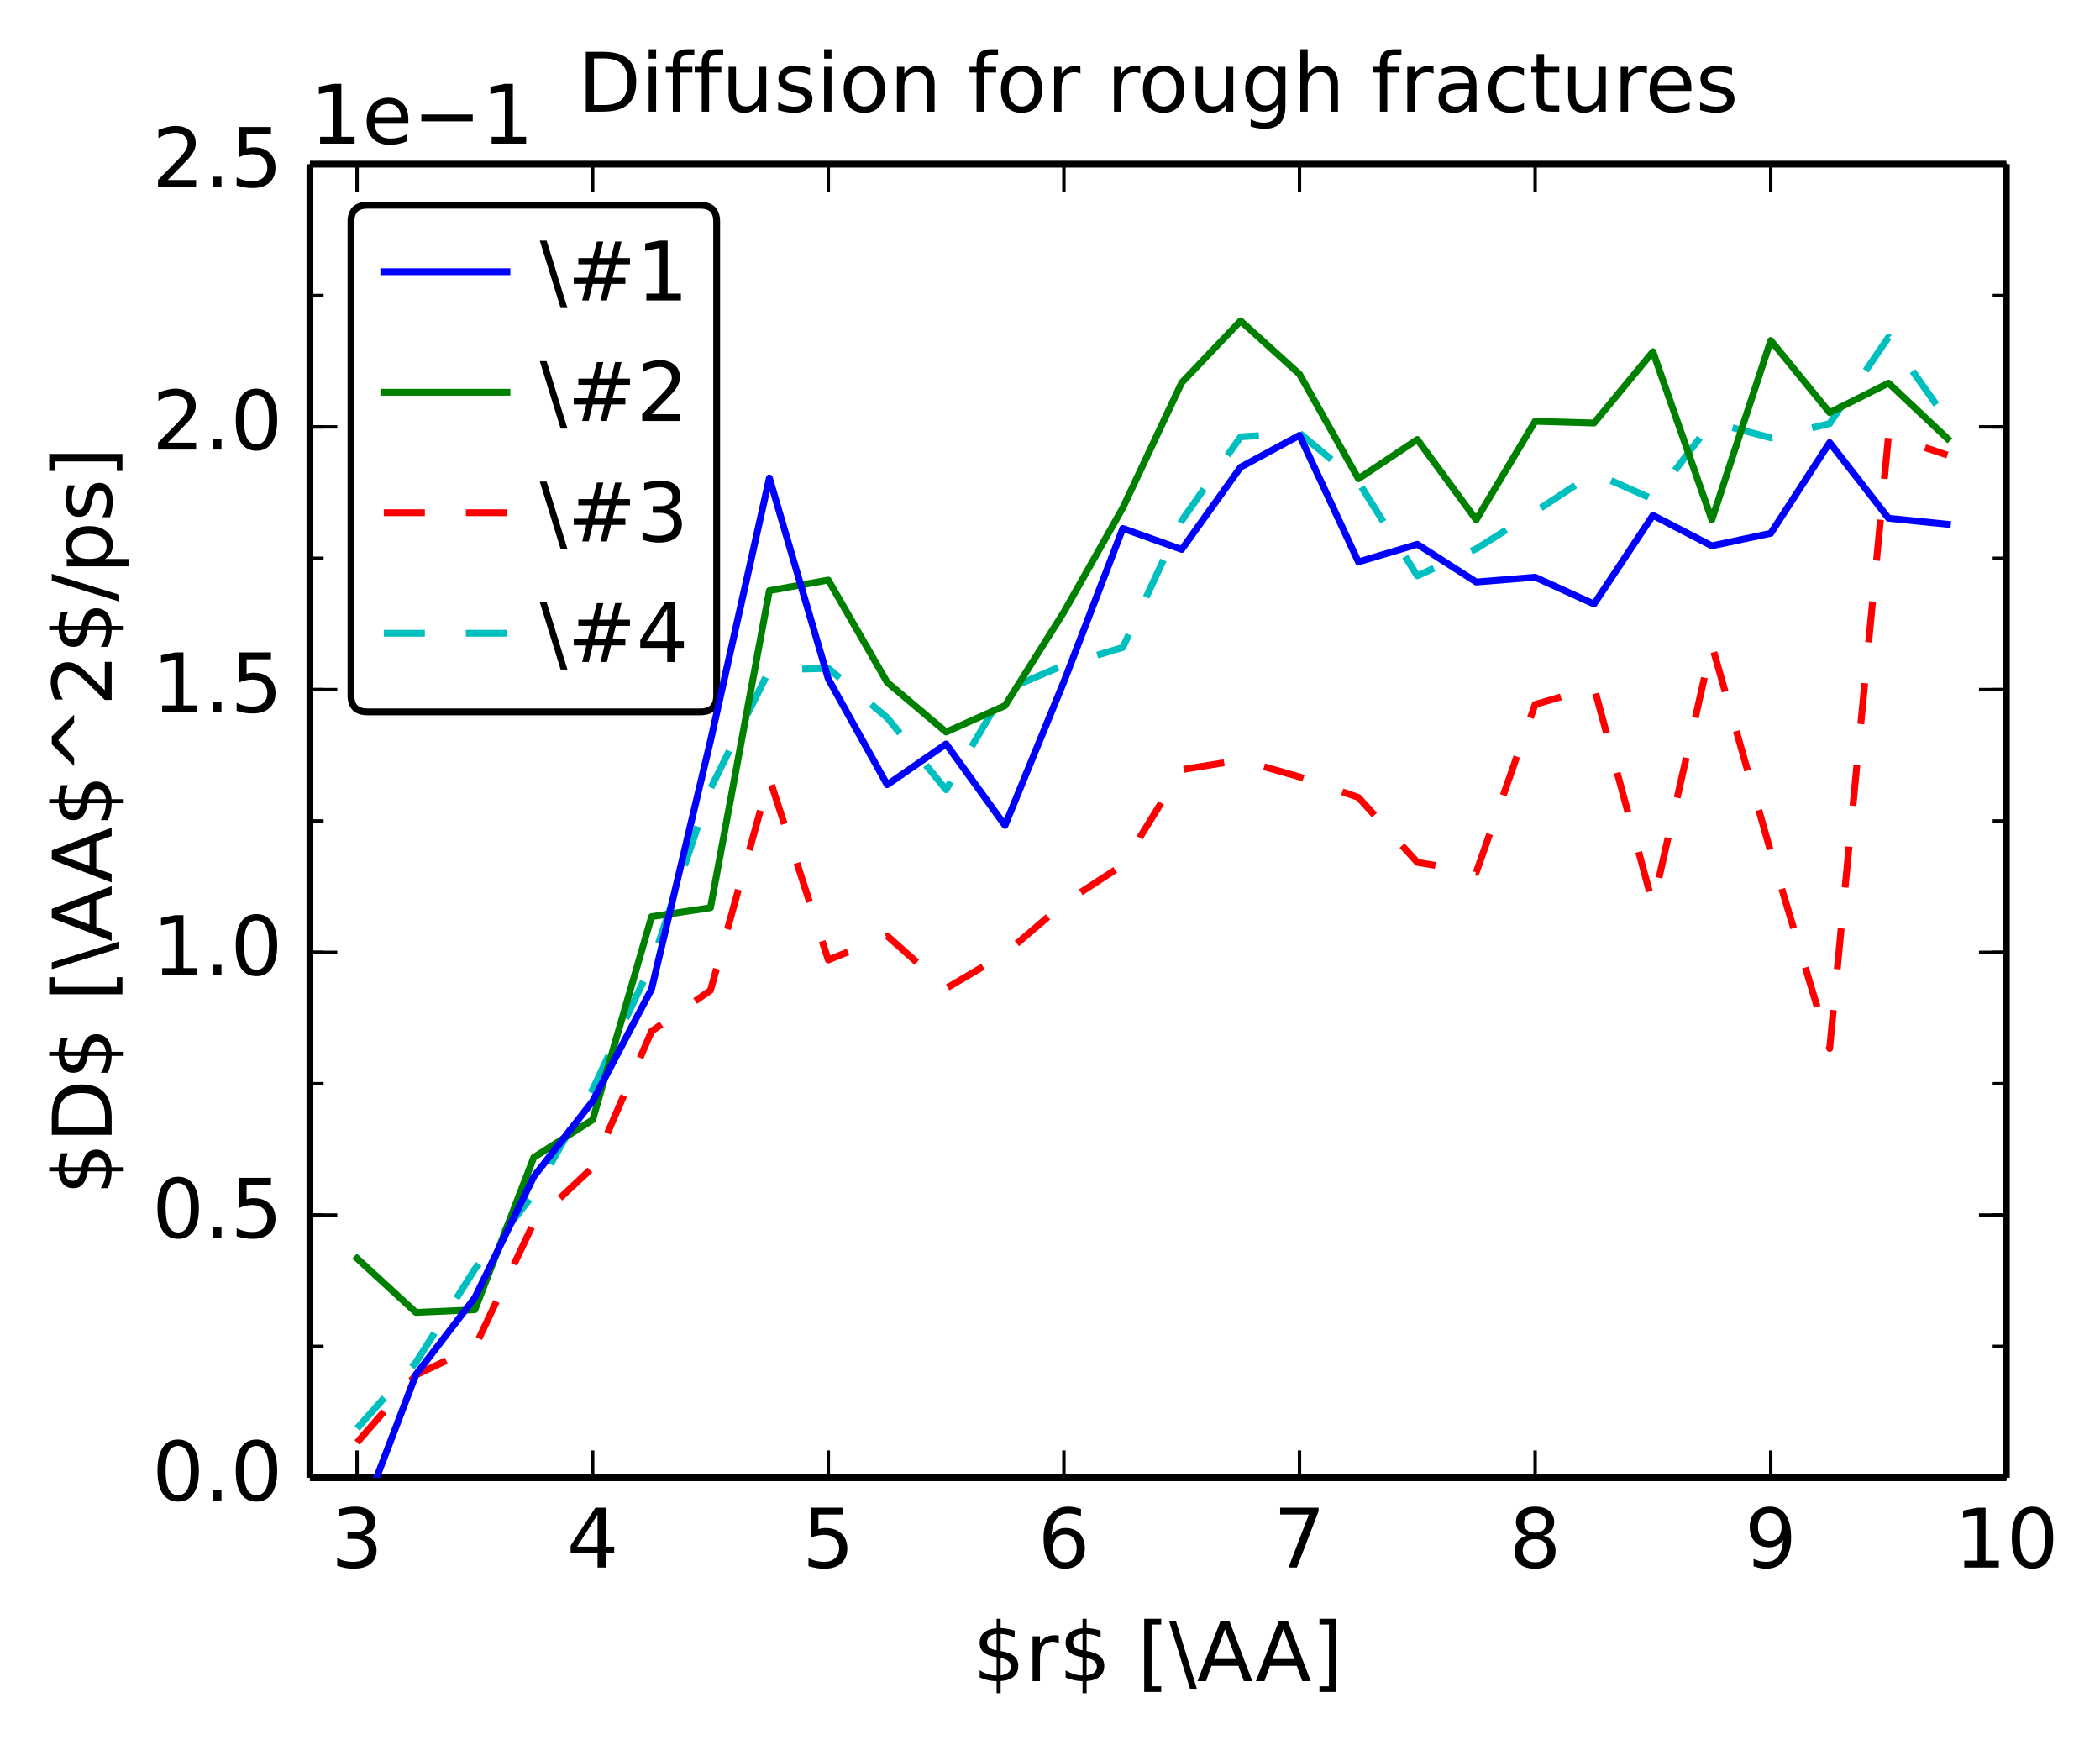
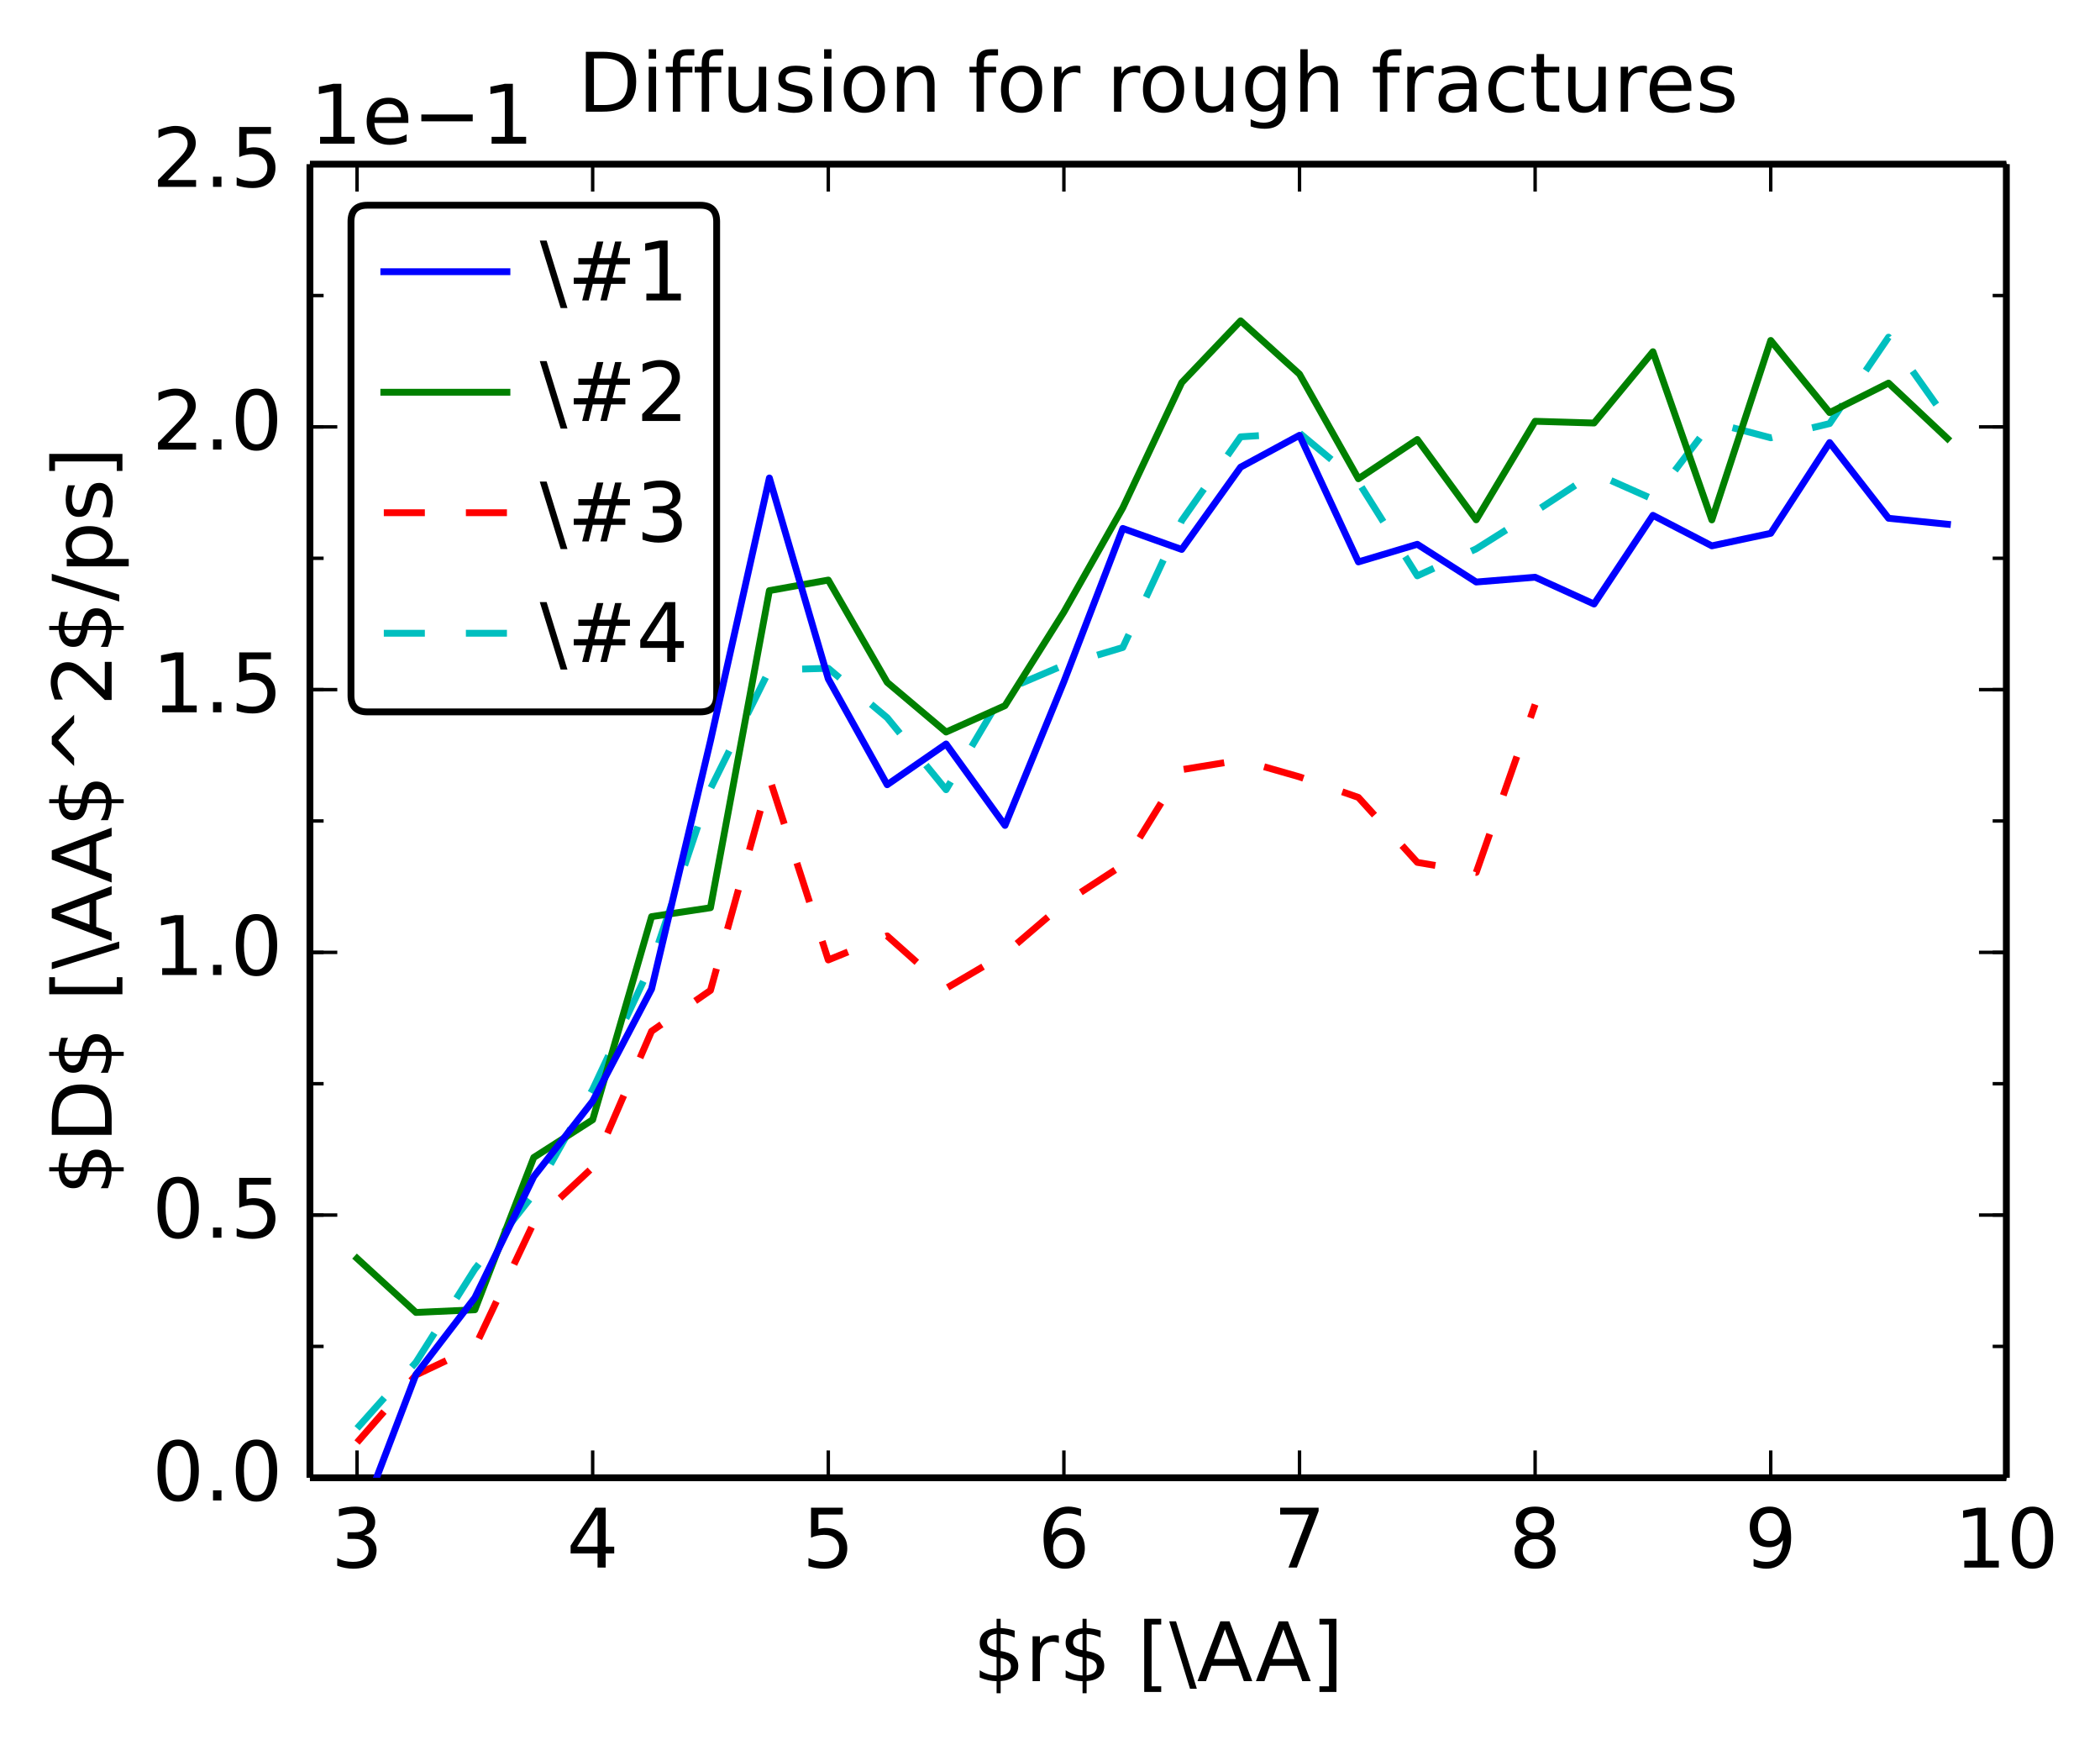
<svg xmlns="http://www.w3.org/2000/svg" xmlns:xlink="http://www.w3.org/1999/xlink" height="255pt" version="1.1" viewBox="0 0 307 255" width="307pt">
  <defs>
    <style type="text/css">
*{stroke-linecap:butt;stroke-linejoin:round;}
  </style>
  </defs>
  <g id="figure_1">
    <g id="patch_1">
      <path d=" M0 255.426 L307.087 255.426 L307.087 0 L0 0 z " style="fill:#ffffff;" />
    </g>
    <g id="axes_1">
      <g id="patch_2">
        <path d=" M45.309 215.998 L293.309 215.998 L293.309 23.998 L45.309 23.998 z " style="fill:#ffffff;" />
      </g>
      <g id="matplotlib.axis_1">
        <g id="xtick_1">
          <g id="line2d_1">
            <defs>
              <path d=" M0 0 L0 -4" id="m93b0483c22" style="stroke:#000000;stroke-width:0.5;" />
            </defs>
            <g>
              <use style="stroke:#000000;stroke-width:0.5;" x="52.198" xlink:href="#m93b0483c22" y="215.998" />
            </g>
          </g>
          <g id="line2d_2">
            <defs>
              <path d=" M0 0 L0 4" id="m741efc42ff" style="stroke:#000000;stroke-width:0.5;" />
            </defs>
            <g>
              <use style="stroke:#000000;stroke-width:0.5;" x="52.198" xlink:href="#m741efc42ff" y="23.998" />
            </g>
          </g>
          <g id="text_1">
            <text style="font-family:DejaVu Sans;font-size:12.0px;font-style:normal;text-anchor:middle;" transform="rotate(-0, 52.19826, 229.1163)" x="52.198" y="229.116">3</text>
          </g>
        </g>
        <g id="xtick_2">
          <g id="line2d_3">
            <g>
              <use style="stroke:#000000;stroke-width:0.5;" x="86.643" xlink:href="#m93b0483c22" y="215.998" />
            </g>
          </g>
          <g id="line2d_4">
            <g>
              <use style="stroke:#000000;stroke-width:0.5;" x="86.643" xlink:href="#m741efc42ff" y="23.998" />
            </g>
          </g>
          <g id="text_2">
            <text style="font-family:DejaVu Sans;font-size:12.0px;font-style:normal;text-anchor:middle;" transform="rotate(-0, 86.64271, 229.1163)" x="86.643" y="229.116">4</text>
          </g>
        </g>
        <g id="xtick_3">
          <g id="line2d_5">
            <g>
              <use style="stroke:#000000;stroke-width:0.5;" x="121.087" xlink:href="#m93b0483c22" y="215.998" />
            </g>
          </g>
          <g id="line2d_6">
            <g>
              <use style="stroke:#000000;stroke-width:0.5;" x="121.087" xlink:href="#m741efc42ff" y="23.998" />
            </g>
          </g>
          <g id="text_3">
            <text style="font-family:DejaVu Sans;font-size:12.0px;font-style:normal;text-anchor:middle;" transform="rotate(-0, 121.0872, 229.1163)" x="121.087" y="229.116">5</text>
          </g>
        </g>
        <g id="xtick_4">
          <g id="line2d_7">
            <g>
              <use style="stroke:#000000;stroke-width:0.5;" x="155.532" xlink:href="#m93b0483c22" y="215.998" />
            </g>
          </g>
          <g id="line2d_8">
            <g>
              <use style="stroke:#000000;stroke-width:0.5;" x="155.532" xlink:href="#m741efc42ff" y="23.998" />
            </g>
          </g>
          <g id="text_4">
            <text style="font-family:DejaVu Sans;font-size:12.0px;font-style:normal;text-anchor:middle;" transform="rotate(-0, 155.5316, 229.1163)" x="155.532" y="229.116">6</text>
          </g>
        </g>
        <g id="xtick_5">
          <g id="line2d_9">
            <g>
              <use style="stroke:#000000;stroke-width:0.5;" x="189.976" xlink:href="#m93b0483c22" y="215.998" />
            </g>
          </g>
          <g id="line2d_10">
            <g>
              <use style="stroke:#000000;stroke-width:0.5;" x="189.976" xlink:href="#m741efc42ff" y="23.998" />
            </g>
          </g>
          <g id="text_5">
            <text style="font-family:DejaVu Sans;font-size:12.0px;font-style:normal;text-anchor:middle;" transform="rotate(-0, 189.976, 229.1163)" x="189.976" y="229.116">7</text>
          </g>
        </g>
        <g id="xtick_6">
          <g id="line2d_11">
            <g>
              <use style="stroke:#000000;stroke-width:0.5;" x="224.42" xlink:href="#m93b0483c22" y="215.998" />
            </g>
          </g>
          <g id="line2d_12">
            <g>
              <use style="stroke:#000000;stroke-width:0.5;" x="224.42" xlink:href="#m741efc42ff" y="23.998" />
            </g>
          </g>
          <g id="text_6">
            <text style="font-family:DejaVu Sans;font-size:12.0px;font-style:normal;text-anchor:middle;" transform="rotate(-0, 224.4205, 229.1163)" x="224.42" y="229.116">8</text>
          </g>
        </g>
        <g id="xtick_7">
          <g id="line2d_13">
            <g>
              <use style="stroke:#000000;stroke-width:0.5;" x="258.865" xlink:href="#m93b0483c22" y="215.998" />
            </g>
          </g>
          <g id="line2d_14">
            <g>
              <use style="stroke:#000000;stroke-width:0.5;" x="258.865" xlink:href="#m741efc42ff" y="23.998" />
            </g>
          </g>
          <g id="text_7">
            <text style="font-family:DejaVu Sans;font-size:12.0px;font-style:normal;text-anchor:middle;" transform="rotate(-0, 258.8649, 229.1163)" x="258.865" y="229.116">9</text>
          </g>
        </g>
        <g id="xtick_8">
          <g id="line2d_15">
            <g>
              <use style="stroke:#000000;stroke-width:0.5;" x="293.309" xlink:href="#m93b0483c22" y="215.998" />
            </g>
          </g>
          <g id="line2d_16">
            <g>
              <use style="stroke:#000000;stroke-width:0.5;" x="293.309" xlink:href="#m741efc42ff" y="23.998" />
            </g>
          </g>
          <g id="text_8">
            <text style="font-family:DejaVu Sans;font-size:12.0px;font-style:normal;text-anchor:middle;" transform="rotate(-0, 293.3094, 229.1163)" x="293.309" y="229.116">10</text>
          </g>
        </g>
        <g id="text_9">
          <text style="font-family:DejaVu Sans;font-size:12.0px;font-style:normal;text-anchor:middle;" transform="rotate(-0, 169.3094, 245.73)" x="169.309" y="245.73">$r$ [\AA]</text>
        </g>
      </g>
      <g id="matplotlib.axis_2">
        <g id="ytick_1">
          <g id="line2d_17">
            <defs>
              <path d=" M0 0 L4 0" id="m728421d6d4" style="stroke:#000000;stroke-width:0.5;" />
            </defs>
            <g>
              <use style="stroke:#000000;stroke-width:0.5;" x="45.309" xlink:href="#m728421d6d4" y="215.998" />
            </g>
          </g>
          <g id="line2d_18">
            <defs>
              <path d=" M0 0 L-4 0" id="mcb0005524f" style="stroke:#000000;stroke-width:0.5;" />
            </defs>
            <g>
              <use style="stroke:#000000;stroke-width:0.5;" x="293.309" xlink:href="#mcb0005524f" y="215.998" />
            </g>
          </g>
          <g id="text_10">
            <text style="font-family:DejaVu Sans;font-size:12.0px;font-style:normal;text-anchor:end;" transform="rotate(-0, 41.30938, 219.3094)" x="41.309" y="219.309">0.0</text>
          </g>
        </g>
        <g id="ytick_2">
          <g id="line2d_19">
            <g>
              <use style="stroke:#000000;stroke-width:0.5;" x="45.309" xlink:href="#m728421d6d4" y="177.598" />
            </g>
          </g>
          <g id="line2d_20">
            <g>
              <use style="stroke:#000000;stroke-width:0.5;" x="293.309" xlink:href="#mcb0005524f" y="177.598" />
            </g>
          </g>
          <g id="text_11">
            <text style="font-family:DejaVu Sans;font-size:12.0px;font-style:normal;text-anchor:end;" transform="rotate(-0, 41.30938, 180.9094)" x="41.309" y="180.909">0.5</text>
          </g>
        </g>
        <g id="ytick_3">
          <g id="line2d_21">
            <g>
              <use style="stroke:#000000;stroke-width:0.5;" x="45.309" xlink:href="#m728421d6d4" y="139.198" />
            </g>
          </g>
          <g id="line2d_22">
            <g>
              <use style="stroke:#000000;stroke-width:0.5;" x="293.309" xlink:href="#mcb0005524f" y="139.198" />
            </g>
          </g>
          <g id="text_12">
            <text style="font-family:DejaVu Sans;font-size:12.0px;font-style:normal;text-anchor:end;" transform="rotate(-0, 41.30938, 142.5094)" x="41.309" y="142.509">1.0</text>
          </g>
        </g>
        <g id="ytick_4">
          <g id="line2d_23">
            <g>
              <use style="stroke:#000000;stroke-width:0.5;" x="45.309" xlink:href="#m728421d6d4" y="100.798" />
            </g>
          </g>
          <g id="line2d_24">
            <g>
              <use style="stroke:#000000;stroke-width:0.5;" x="293.309" xlink:href="#mcb0005524f" y="100.798" />
            </g>
          </g>
          <g id="text_13">
            <text style="font-family:DejaVu Sans;font-size:12.0px;font-style:normal;text-anchor:end;" transform="rotate(-0, 41.30938, 104.1094)" x="41.309" y="104.109">1.5</text>
          </g>
        </g>
        <g id="ytick_5">
          <g id="line2d_25">
            <g>
              <use style="stroke:#000000;stroke-width:0.5;" x="45.309" xlink:href="#m728421d6d4" y="62.398" />
            </g>
          </g>
          <g id="line2d_26">
            <g>
              <use style="stroke:#000000;stroke-width:0.5;" x="293.309" xlink:href="#mcb0005524f" y="62.398" />
            </g>
          </g>
          <g id="text_14">
            <text style="font-family:DejaVu Sans;font-size:12.0px;font-style:normal;text-anchor:end;" transform="rotate(-0, 41.30938, 65.70937)" x="41.309" y="65.709">2.0</text>
          </g>
        </g>
        <g id="ytick_6">
          <g id="line2d_27">
            <g>
              <use style="stroke:#000000;stroke-width:0.5;" x="45.309" xlink:href="#m728421d6d4" y="23.998" />
            </g>
          </g>
          <g id="line2d_28">
            <g>
              <use style="stroke:#000000;stroke-width:0.5;" x="293.309" xlink:href="#mcb0005524f" y="23.998" />
            </g>
          </g>
          <g id="text_15">
            <text style="font-family:DejaVu Sans;font-size:12.0px;font-style:normal;text-anchor:end;" transform="rotate(-0, 41.30938, 27.30937)" x="41.309" y="27.309">2.5</text>
          </g>
        </g>
        <g id="ytick_7">
          <g id="line2d_29">
            <defs>
              <path d=" M0 0 L2 0" id="mf0c55a9a47" style="stroke:#000000;stroke-width:0.5;" />
            </defs>
            <g>
              <use style="stroke:#000000;stroke-width:0.5;" x="45.309" xlink:href="#mf0c55a9a47" y="215.998" />
            </g>
          </g>
          <g id="line2d_30">
            <defs>
              <path d=" M0 0 L-2 0" id="ma4f294b3af" style="stroke:#000000;stroke-width:0.5;" />
            </defs>
            <g>
              <use style="stroke:#000000;stroke-width:0.5;" x="293.309" xlink:href="#ma4f294b3af" y="215.998" />
            </g>
          </g>
        </g>
        <g id="ytick_8">
          <g id="line2d_31">
            <g>
              <use style="stroke:#000000;stroke-width:0.5;" x="45.309" xlink:href="#mf0c55a9a47" y="196.798" />
            </g>
          </g>
          <g id="line2d_32">
            <g>
              <use style="stroke:#000000;stroke-width:0.5;" x="293.309" xlink:href="#ma4f294b3af" y="196.798" />
            </g>
          </g>
        </g>
        <g id="ytick_9">
          <g id="line2d_33">
            <g>
              <use style="stroke:#000000;stroke-width:0.5;" x="45.309" xlink:href="#mf0c55a9a47" y="177.598" />
            </g>
          </g>
          <g id="line2d_34">
            <g>
              <use style="stroke:#000000;stroke-width:0.5;" x="293.309" xlink:href="#ma4f294b3af" y="177.598" />
            </g>
          </g>
        </g>
        <g id="ytick_10">
          <g id="line2d_35">
            <g>
              <use style="stroke:#000000;stroke-width:0.5;" x="45.309" xlink:href="#mf0c55a9a47" y="158.398" />
            </g>
          </g>
          <g id="line2d_36">
            <g>
              <use style="stroke:#000000;stroke-width:0.5;" x="293.309" xlink:href="#ma4f294b3af" y="158.398" />
            </g>
          </g>
        </g>
        <g id="ytick_11">
          <g id="line2d_37">
            <g>
              <use style="stroke:#000000;stroke-width:0.5;" x="45.309" xlink:href="#mf0c55a9a47" y="139.198" />
            </g>
          </g>
          <g id="line2d_38">
            <g>
              <use style="stroke:#000000;stroke-width:0.5;" x="293.309" xlink:href="#ma4f294b3af" y="139.198" />
            </g>
          </g>
        </g>
        <g id="ytick_12">
          <g id="line2d_39">
            <g>
              <use style="stroke:#000000;stroke-width:0.5;" x="45.309" xlink:href="#mf0c55a9a47" y="119.998" />
            </g>
          </g>
          <g id="line2d_40">
            <g>
              <use style="stroke:#000000;stroke-width:0.5;" x="293.309" xlink:href="#ma4f294b3af" y="119.998" />
            </g>
          </g>
        </g>
        <g id="ytick_13">
          <g id="line2d_41">
            <g>
              <use style="stroke:#000000;stroke-width:0.5;" x="45.309" xlink:href="#mf0c55a9a47" y="100.798" />
            </g>
          </g>
          <g id="line2d_42">
            <g>
              <use style="stroke:#000000;stroke-width:0.5;" x="293.309" xlink:href="#ma4f294b3af" y="100.798" />
            </g>
          </g>
        </g>
        <g id="ytick_14">
          <g id="line2d_43">
            <g>
              <use style="stroke:#000000;stroke-width:0.5;" x="45.309" xlink:href="#mf0c55a9a47" y="81.598" />
            </g>
          </g>
          <g id="line2d_44">
            <g>
              <use style="stroke:#000000;stroke-width:0.5;" x="293.309" xlink:href="#ma4f294b3af" y="81.598" />
            </g>
          </g>
        </g>
        <g id="ytick_15">
          <g id="line2d_45">
            <g>
              <use style="stroke:#000000;stroke-width:0.5;" x="45.309" xlink:href="#mf0c55a9a47" y="62.398" />
            </g>
          </g>
          <g id="line2d_46">
            <g>
              <use style="stroke:#000000;stroke-width:0.5;" x="293.309" xlink:href="#ma4f294b3af" y="62.398" />
            </g>
          </g>
        </g>
        <g id="ytick_16">
          <g id="line2d_47">
            <g>
              <use style="stroke:#000000;stroke-width:0.5;" x="45.309" xlink:href="#mf0c55a9a47" y="43.198" />
            </g>
          </g>
          <g id="line2d_48">
            <g>
              <use style="stroke:#000000;stroke-width:0.5;" x="293.309" xlink:href="#ma4f294b3af" y="43.198" />
            </g>
          </g>
        </g>
        <g id="ytick_17">
          <g id="line2d_49">
            <g>
              <use style="stroke:#000000;stroke-width:0.5;" x="45.309" xlink:href="#mf0c55a9a47" y="23.998" />
            </g>
          </g>
          <g id="line2d_50">
            <g>
              <use style="stroke:#000000;stroke-width:0.5;" x="293.309" xlink:href="#ma4f294b3af" y="23.998" />
            </g>
          </g>
        </g>
        <g id="text_16">
          <text style="font-family:DejaVu Sans;font-size:12.0px;font-style:normal;text-anchor:middle;" transform="rotate(-90, 16.31812, 119.9981)" x="16.318" y="119.998">$D$ [\AA$^2$/ps]</text>
        </g>
        <g id="text_17">
          <text style="font-family:DejaVu Sans;font-size:12.0px;font-style:normal;text-anchor:start;" transform="rotate(-0, 45.30938, 20.99813)" x="45.309" y="20.998">1e−1</text>
        </g>
      </g>
      <g id="patch_3">
        <path d=" M45.309 23.998 L293.309 23.998" style="fill:none;stroke:#000000;" />
      </g>
      <g id="patch_4">
        <path d=" M293.309 215.998 L293.309 23.998" style="fill:none;stroke:#000000;" />
      </g>
      <g id="patch_5">
        <path d=" M45.309 215.998 L293.309 215.998" style="fill:none;stroke:#000000;" />
      </g>
      <g id="patch_6">
        <path d=" M45.309 215.998 L45.309 23.998" style="fill:none;stroke:#000000;" />
      </g>
      <g id="text_18">
        <text style="font-family:DejaVu Sans;font-size:12.0px;font-style:normal;text-anchor:middle;" transform="rotate(-0, 169.3094, 16.31812)" x="169.309" y="16.318">Diffusion for rough fractures</text>
      </g>
      <g id="line2d_51">
        <path clip-path="url(#p50756b8c15)" d=" M52.198 208.773 L60.809 199.125 L69.421 185.492 L78.032 174.517 L86.643 159.24 L95.254 140.874 L103.865 115.279 L112.476 97.923 L121.087 97.682 L129.698 104.904 L138.309 115.426 L146.92 100.887 L155.532 97.215 L164.143 94.638 L172.754 76.1 L181.365 63.847 L189.976 63.299 L198.587 70.466 L207.198 84.165 L215.809 80.222 L224.42 74.791 L233.032 69.138 L241.643 72.961 L250.254 61.715 L258.865 63.989 L267.476 61.91 L276.087 49.28 L284.698 61.436" style="fill:none;stroke:#00bfbf;stroke-dasharray:6,6;stroke-dashoffset:0.0;" />
      </g>
      <g id="line2d_52">
-         <path clip-path="url(#p50756b8c15)" d=" M52.198 210.844 L60.809 200.972 L69.421 196.886 L78.032 178.702 L86.643 170.637 L95.254 150.727 L103.865 144.757 L112.476 113.712 L121.087 140.31 L129.698 136.794 L138.309 144.466 L146.92 139.404 L155.532 132.03 L164.143 126.428 L172.754 112.498 L181.365 111.088 L189.976 113.552 L198.587 116.556 L207.198 126.047 L215.809 127.515 L224.42 102.966 L233.032 100.436 L241.643 132.226 L250.254 94.265 L258.865 124.524 L267.476 153.25 L276.087 63.643 L284.698 66.521" style="fill:none;stroke:#ff0000;stroke-dasharray:6,6;stroke-dashoffset:0.0;" />
+         <path clip-path="url(#p50756b8c15)" d=" M52.198 210.844 L60.809 200.972 L69.421 196.886 L78.032 178.702 L86.643 170.637 L95.254 150.727 L103.865 144.757 L112.476 113.712 L121.087 140.31 L129.698 136.794 L138.309 144.466 L146.92 139.404 L155.532 132.03 L164.143 126.428 L172.754 112.498 L181.365 111.088 L189.976 113.552 L198.587 116.556 L207.198 126.047 L215.809 127.515 L224.42 102.966" style="fill:none;stroke:#ff0000;stroke-dasharray:6,6;stroke-dashoffset:0.0;" />
      </g>
      <g id="legend_1">
        <g id="patch_7">
          <path d=" M53.709 104.053 L102.369 104.053 Q104.769 104.053 104.769 101.653 L104.769 32.398 Q104.769 29.998 102.369 29.998 L53.709 29.998 Q51.309 29.998 51.309 32.398 L51.309 101.653 Q51.309 104.053 53.709 104.053 z " style="fill:#ffffff;stroke:#000000;" />
        </g>
        <g id="line2d_53">
          <path d=" M56.109 39.716 L74.109 39.716" style="fill:none;stroke:#0000ff;stroke-linecap:square;" />
        </g>
        <g id="line2d_54" />
        <g id="text_19">
          <text style="font-family:DejaVu Sans;font-size:12.0px;font-style:normal;text-anchor:start;" transform="rotate(-0, 78.90937, 43.91625)" x="78.909" y="43.916">\#1</text>
        </g>
        <g id="line2d_55">
          <path d=" M56.109 57.33 L74.109 57.33" style="fill:none;stroke:#008000;stroke-linecap:square;" />
        </g>
        <g id="line2d_56" />
        <g id="text_20">
          <text style="font-family:DejaVu Sans;font-size:12.0px;font-style:normal;text-anchor:start;" transform="rotate(-0, 78.90937, 61.53)" x="78.909" y="61.53">\#2</text>
        </g>
        <g id="line2d_57">
          <path d=" M56.109 74.944 L74.109 74.944" style="fill:none;stroke:#ff0000;stroke-dasharray:6,6;stroke-dashoffset:0.0;" />
        </g>
        <g id="line2d_58" />
        <g id="text_21">
          <text style="font-family:DejaVu Sans;font-size:12.0px;font-style:normal;text-anchor:start;" transform="rotate(-0, 78.90937, 79.14375)" x="78.909" y="79.144">\#3</text>
        </g>
        <g id="line2d_59">
          <path d=" M56.109 92.558 L74.109 92.558" style="fill:none;stroke:#00bfbf;stroke-dasharray:6,6;stroke-dashoffset:0.0;" />
        </g>
        <g id="line2d_60" />
        <g id="text_22">
          <text style="font-family:DejaVu Sans;font-size:12.0px;font-style:normal;text-anchor:start;" transform="rotate(-0, 78.90937, 96.7575)" x="78.909" y="96.757">\#4</text>
        </g>
      </g>
      <g id="line2d_61">
        <path clip-path="url(#p50756b8c15)" d=" M52.198 183.932 L60.809 191.832 L69.421 191.442 L78.032 169.179 L86.643 163.668 L95.254 133.977 L103.865 132.676 L112.476 86.326 L121.087 84.784 L129.698 99.733 L138.309 106.996 L146.92 103.14 L155.532 89.451 L164.143 74.224 L172.754 55.927 L181.365 46.895 L189.976 54.687 L198.587 69.977 L207.198 64.238 L215.809 75.978 L224.42 61.576 L233.032 61.83 L241.643 51.407 L250.254 75.991 L258.865 49.761 L267.476 60.306 L276.087 55.994 L284.698 64.095" style="fill:none;stroke:#008000;stroke-linecap:square;" />
      </g>
      <g id="line2d_62">
        <path clip-path="url(#p50756b8c15)" d=" M52.198 223.466 L60.809 200.901 L69.421 189.669 L78.032 171.98 L86.643 160.951 L95.254 144.554 L103.865 108.287 L112.476 69.863 L121.087 99.228 L129.698 114.7 L138.309 108.744 L146.92 120.647 L155.532 99.632 L164.143 77.239 L172.754 80.307 L181.365 68.281 L189.976 63.625 L198.587 82.13 L207.198 79.555 L215.809 85.069 L224.42 84.371 L233.032 88.287 L241.643 75.321 L250.254 79.783 L258.865 77.951 L267.476 64.688 L276.087 75.752 L284.698 76.624" style="fill:none;stroke:#0000ff;stroke-linecap:square;" />
      </g>
    </g>
  </g>
  <defs>
    <clipPath id="p50756b8c15">
      <rect height="192.0" width="248.0" x="45.309" y="23.998" />
    </clipPath>
  </defs>
</svg>
